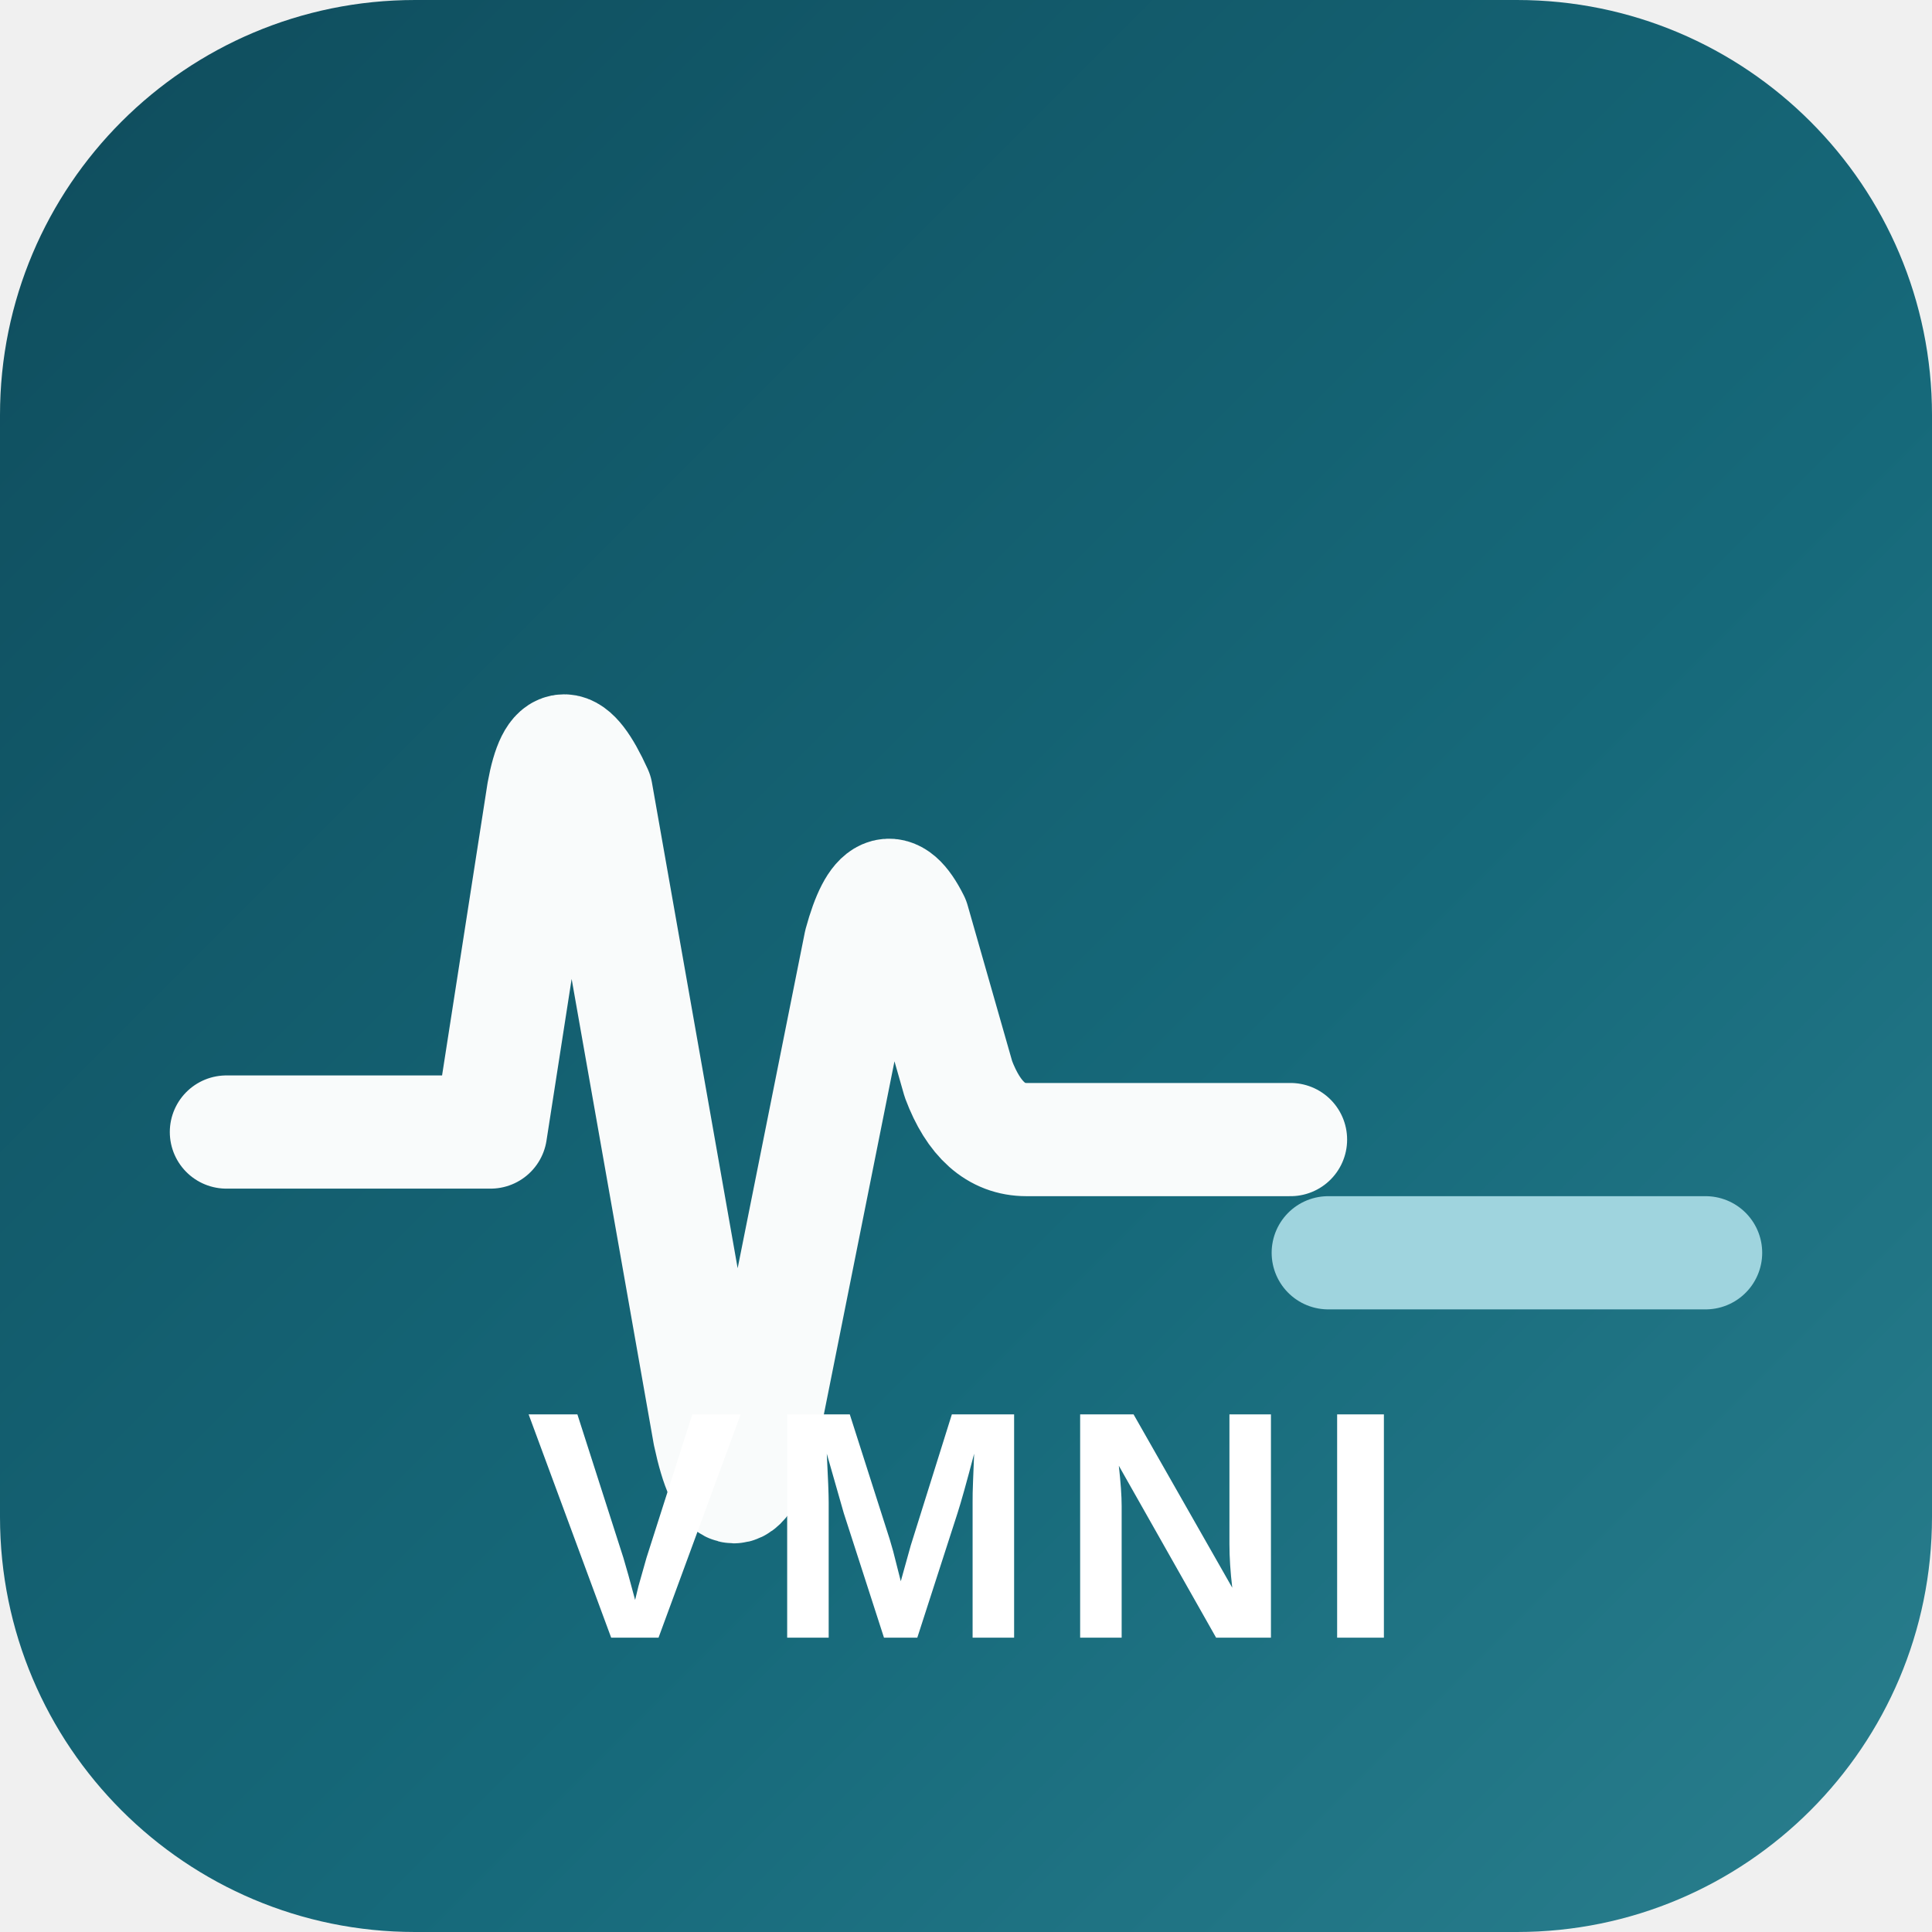
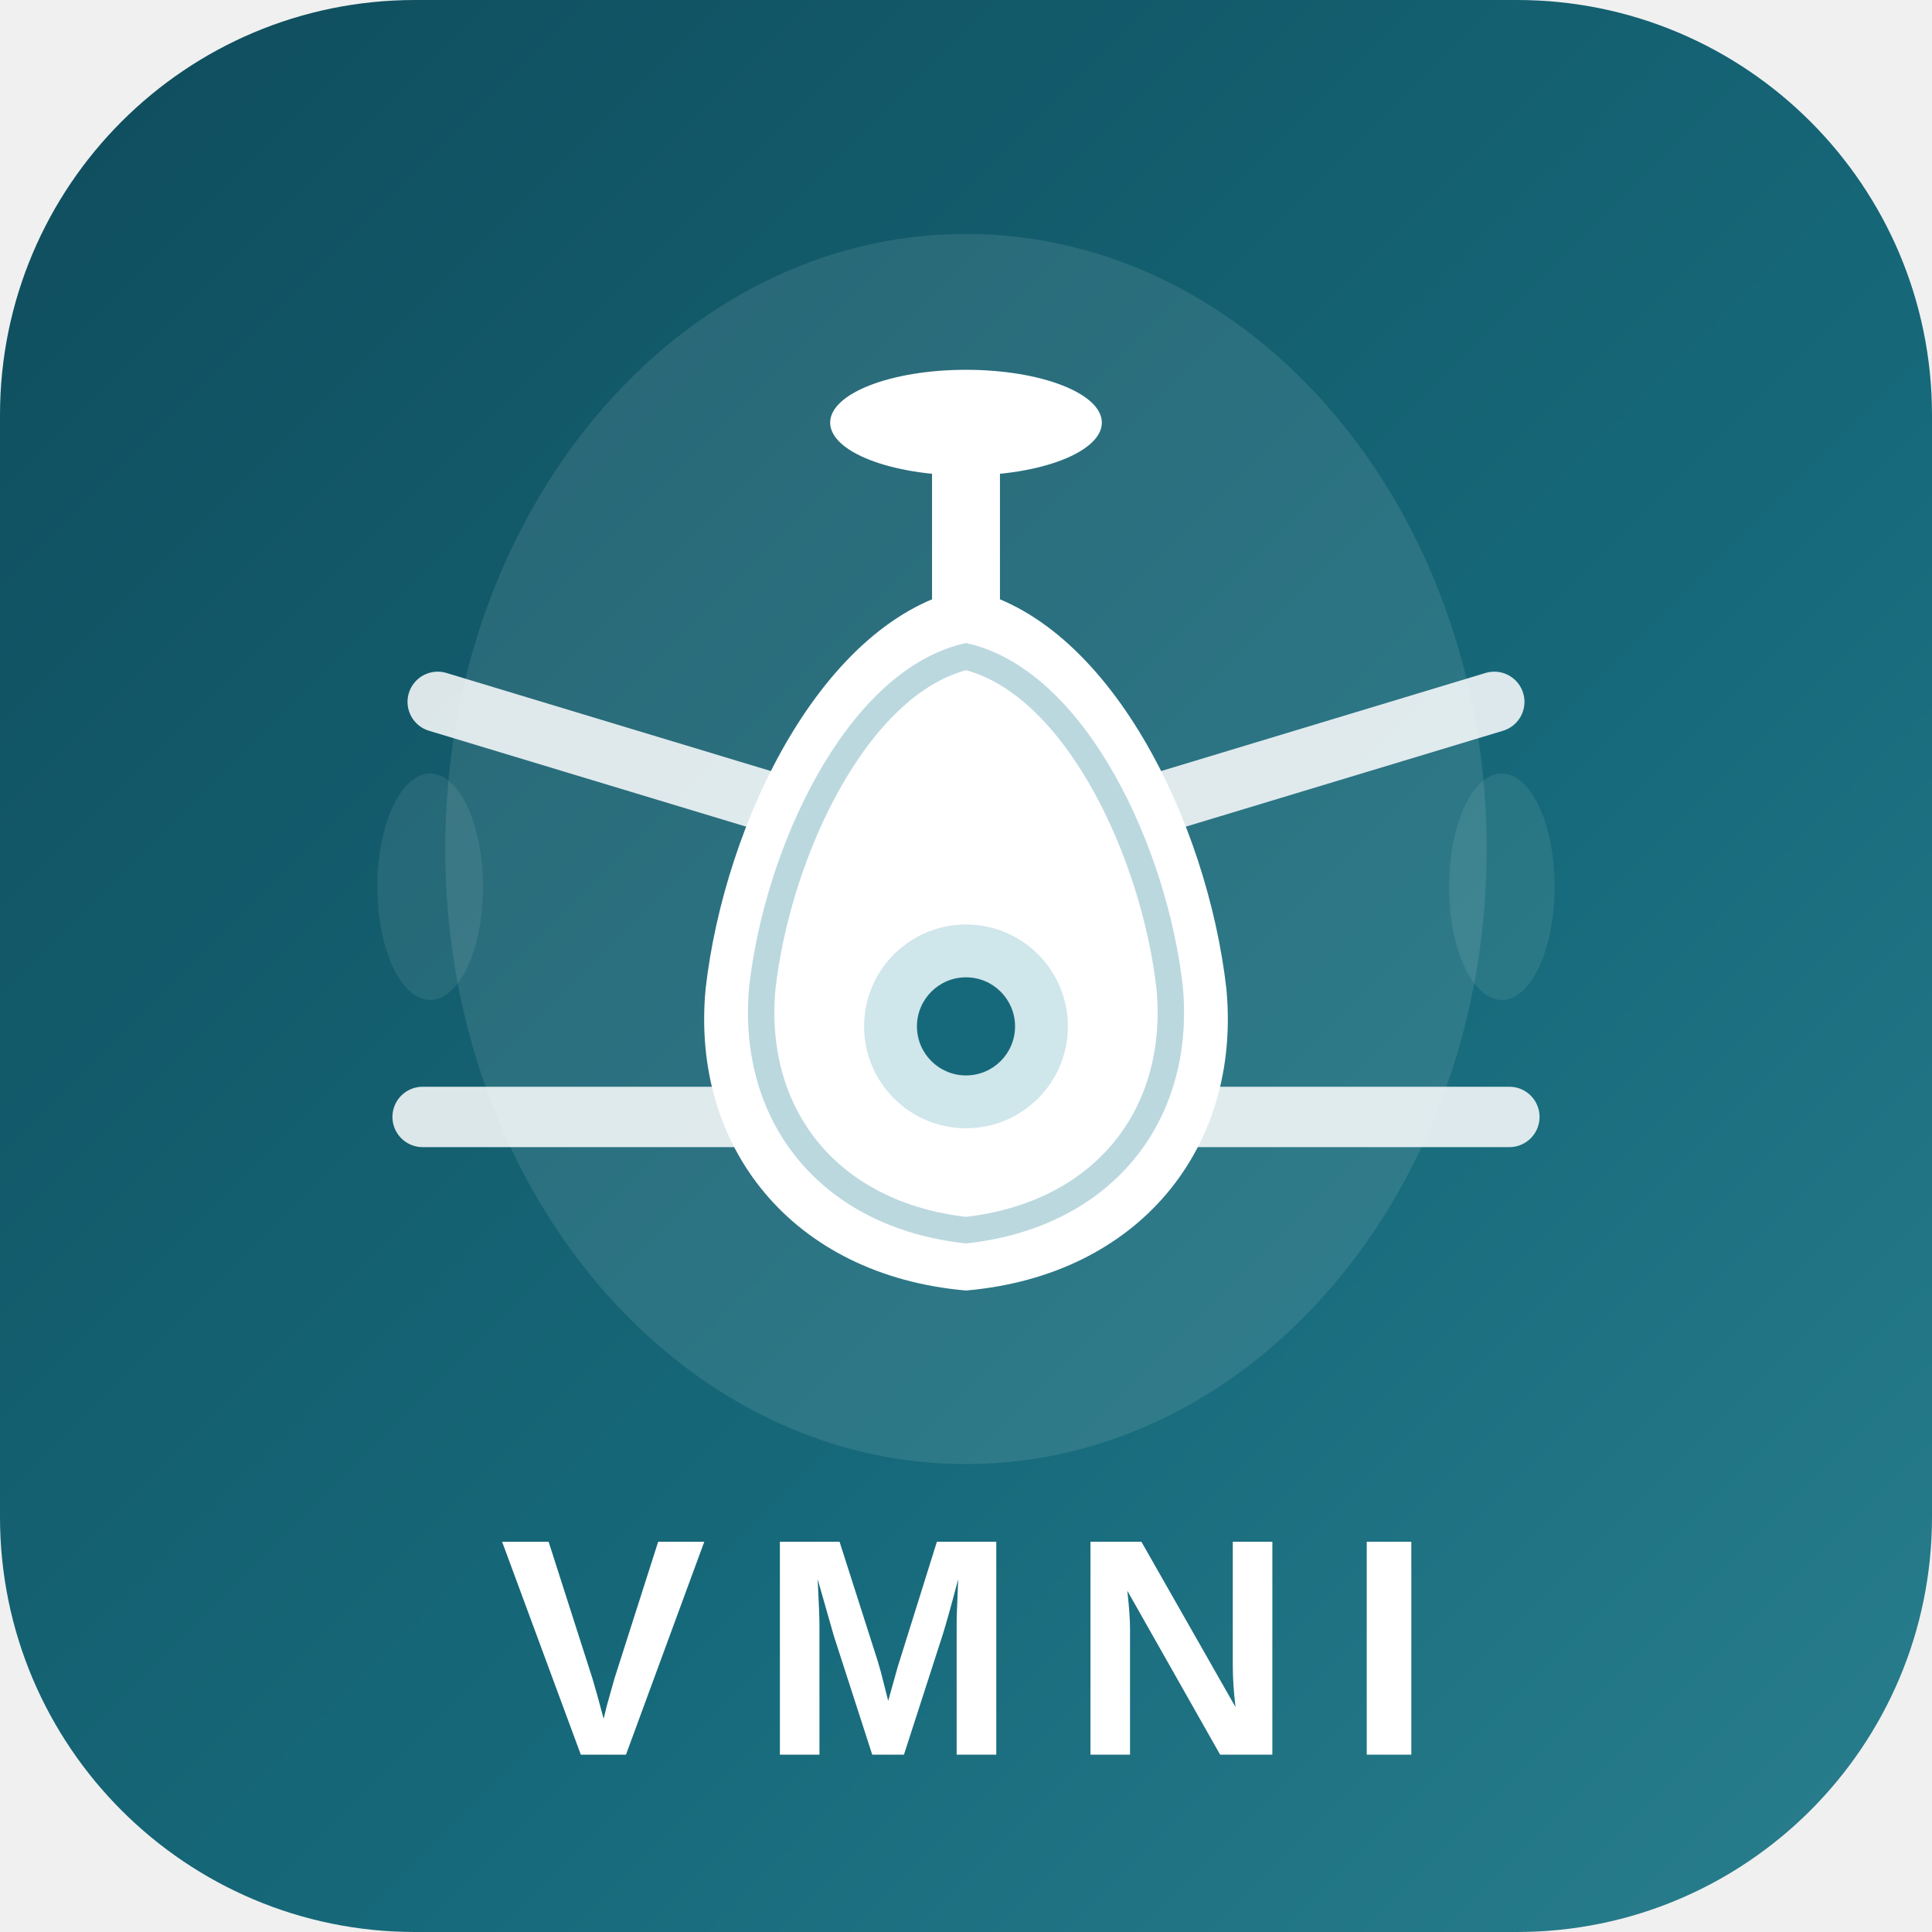
<svg xmlns="http://www.w3.org/2000/svg" viewBox="0 0 512 512">
  <defs>
    <linearGradient id="g" x1="0" y1="0" x2="1" y2="1">
      <stop offset="0" stop-color="#0F4C5C" />
      <stop offset="0.6" stop-color="#16697A" />
      <stop offset="1" stop-color="#2A7F8E" />
    </linearGradient>
  </defs>
  <rect width="512" height="512" rx="110" fill="url(#g)" />
-   <path d="M60 300 h70 l14 -90 q4 -22 14 0 l30 170 q6 28 14 0 l26 -130 q6 -22 14 -6 l12 42 q6 16 18 16 h70" fill="none" stroke="#FFFFFF" stroke-width="30" stroke-linecap="round" stroke-linejoin="round" opacity="0.97" />
-   <path d="M352 332 h100" fill="none" stroke="#9FD4DE" stroke-width="30" stroke-linecap="round" />
-   <text x="256" y="434" text-anchor="middle" font-family="Helvetica Neue, Arial, sans-serif" font-size="86" font-weight="800" fill="#FFFFFF" letter-spacing="6">VMNI</text>
+   <ellipse cx="256" cy="225" rx="138" ry="163" fill="#FFFFFF" opacity="0.10" />
+   <ellipse cx="114" cy="235" rx="14" ry="30" fill="#FFFFFF" opacity="0.08" />
+   <ellipse cx="398" cy="235" rx="14" ry="30" fill="#FFFFFF" opacity="0.08" />
+   <path d="M202 212 L116 186" stroke="#FFFFFF" stroke-width="16" stroke-linecap="round" opacity="0.85" />
+   <path d="M310 212 L396 186" stroke="#FFFFFF" stroke-width="16" stroke-linecap="round" opacity="0.85" />
+   <path d="M204 296 L112 296" stroke="#FFFFFF" stroke-width="16" stroke-linecap="round" opacity="0.85" />
+   <path d="M308 296 L400 296" stroke="#FFFFFF" stroke-width="16" stroke-linecap="round" opacity="0.85" />
+   <rect x="247" y="116" width="18" height="52" rx="9" fill="#FFFFFF" />
+   <ellipse cx="256" cy="112" rx="36" ry="14" fill="#FFFFFF" />
+   <path d="M256 156            C 294 164, 320 218, 325 262            C 329 304, 302 338, 256 342            C 210 338, 183 304, 187 262            C 192 218, 218 164, 256 156 Z" fill="#FFFFFF" />
+   <path d="M256 174            C 285 181, 306 226, 310 262            C 313 296, 292 322, 256 326            C 220 322, 199 296, 202 262            C 206 226, 227 181, 256 174 Z" fill="none" stroke="#BBD8DF" stroke-width="7" />
+   <circle cx="256" cy="272" r="27" fill="#CFE6EB" />
+   <circle cx="256" cy="272" r="13" fill="#16697A" />
+   <text x="256" y="465" text-anchor="middle" font-family="Helvetica Neue, Arial, sans-serif" font-size="82" font-weight="800" fill="#FFFFFF" letter-spacing="14">VMNI</text>
</svg>
